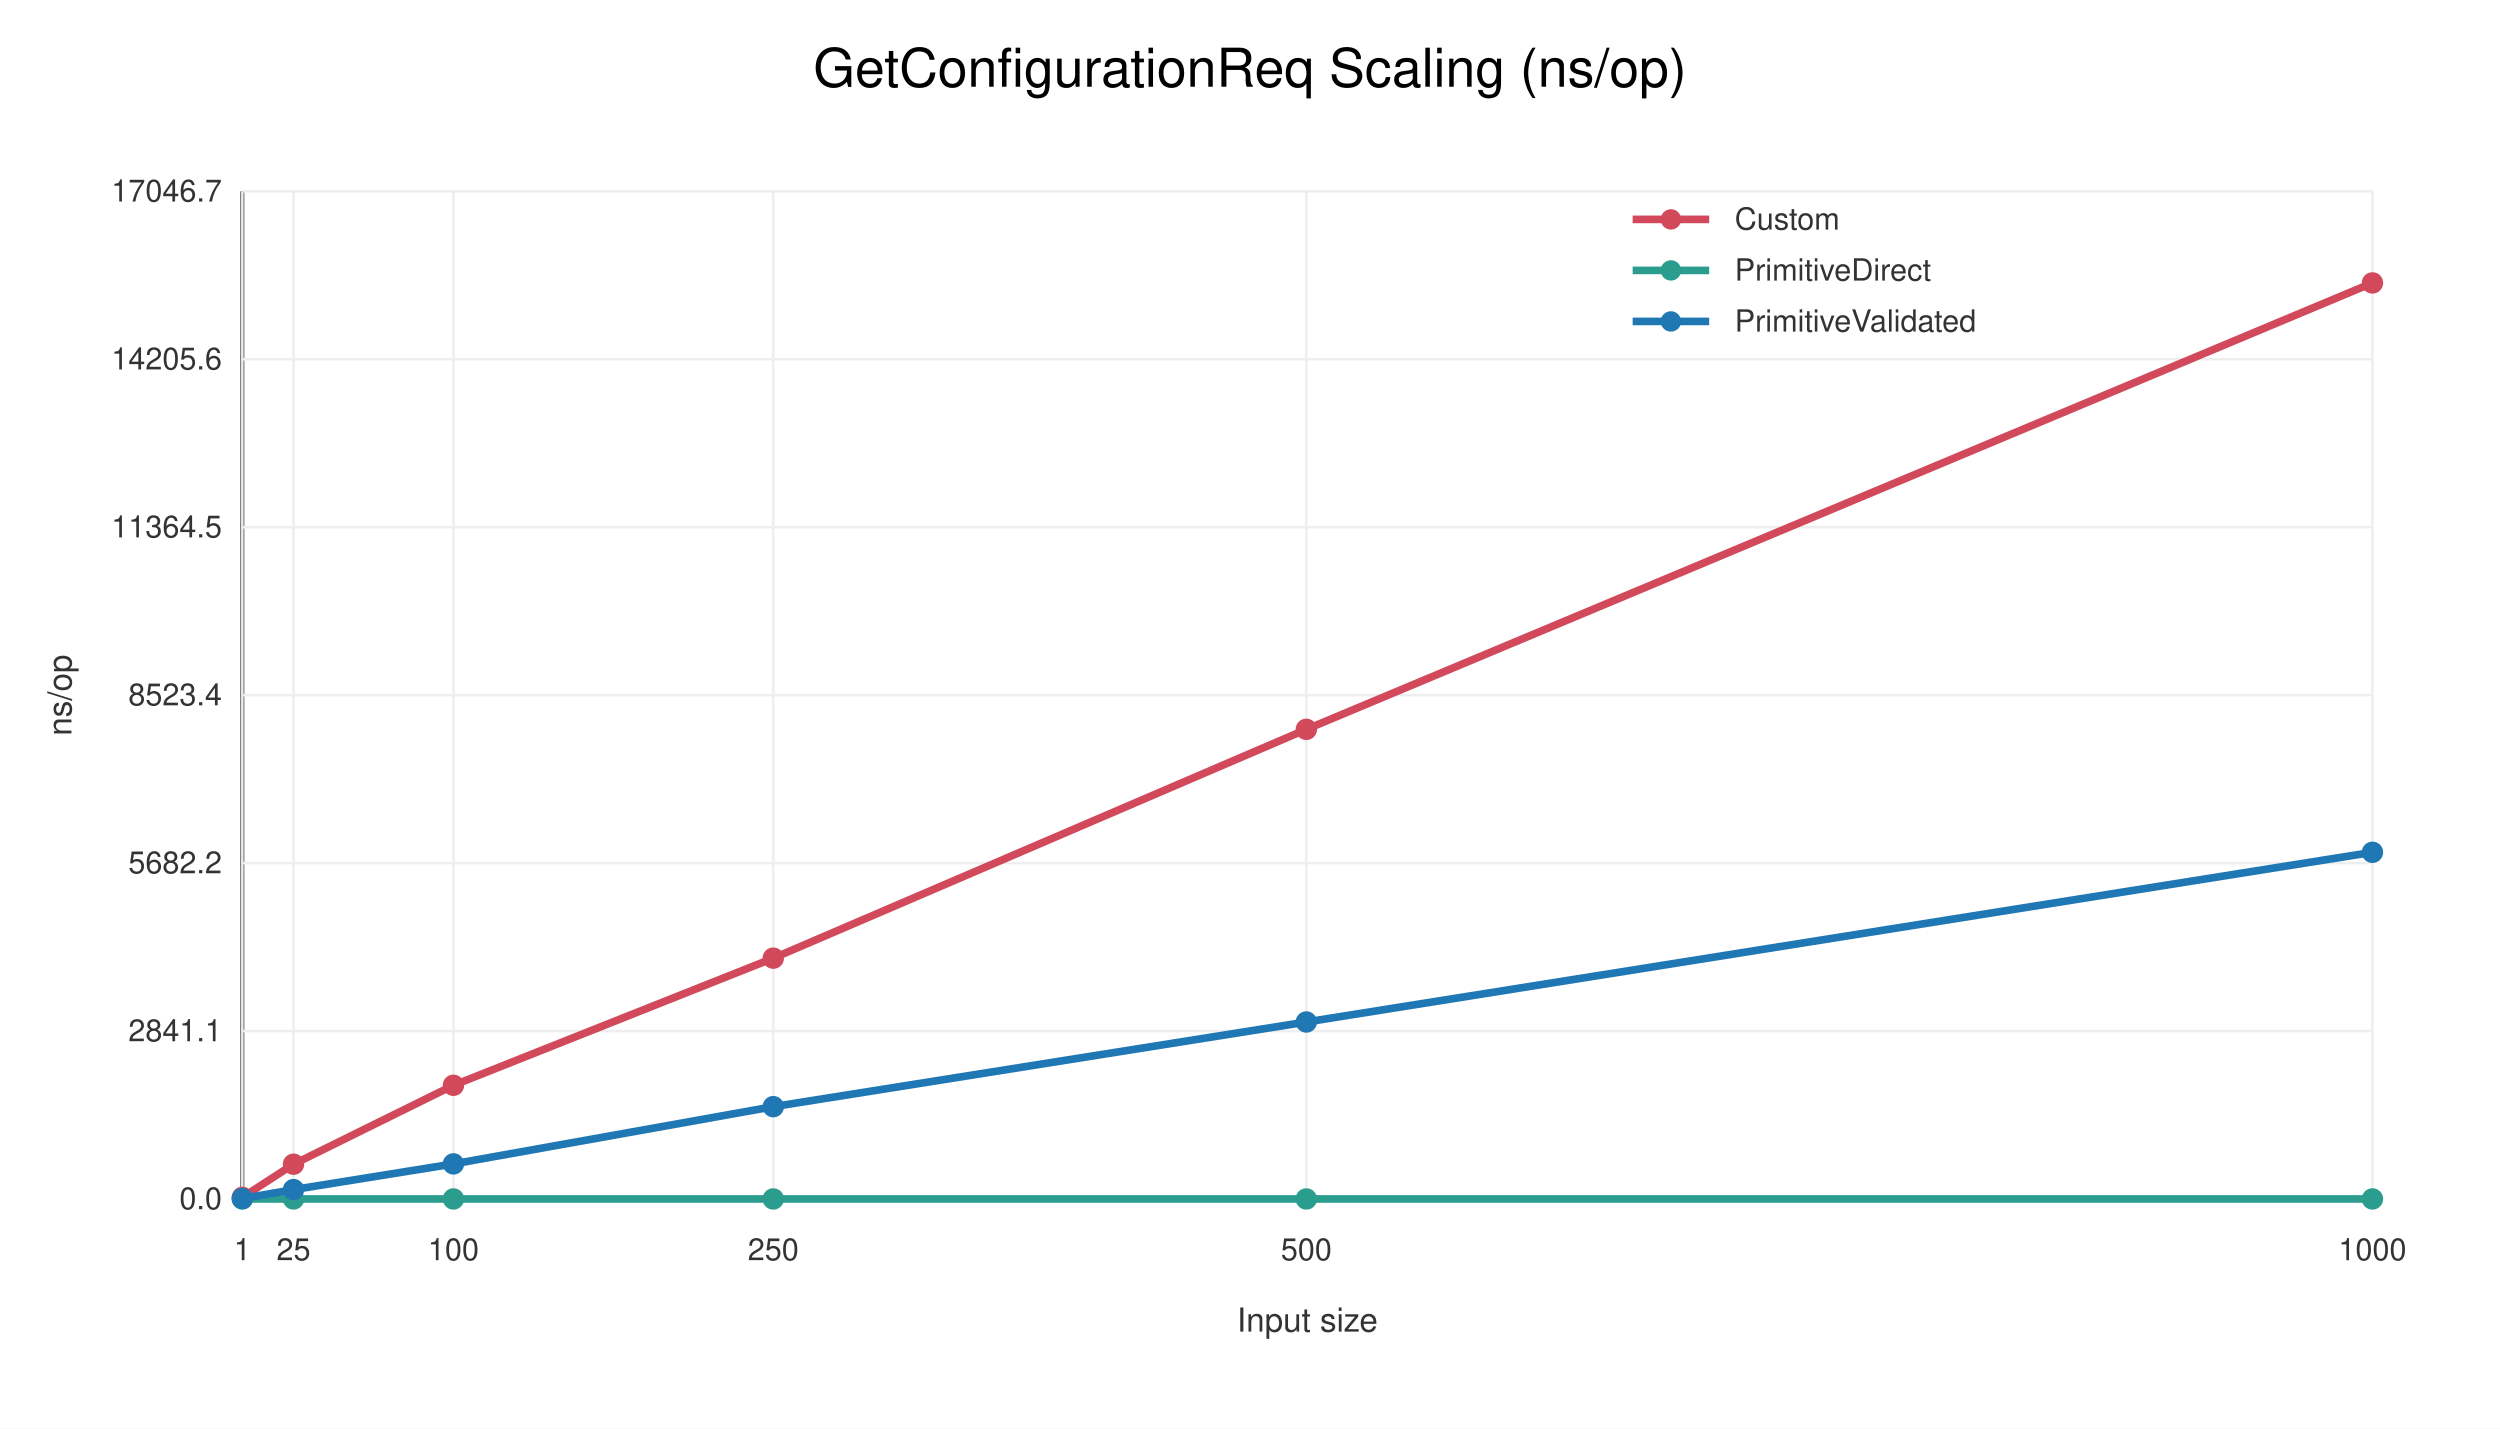
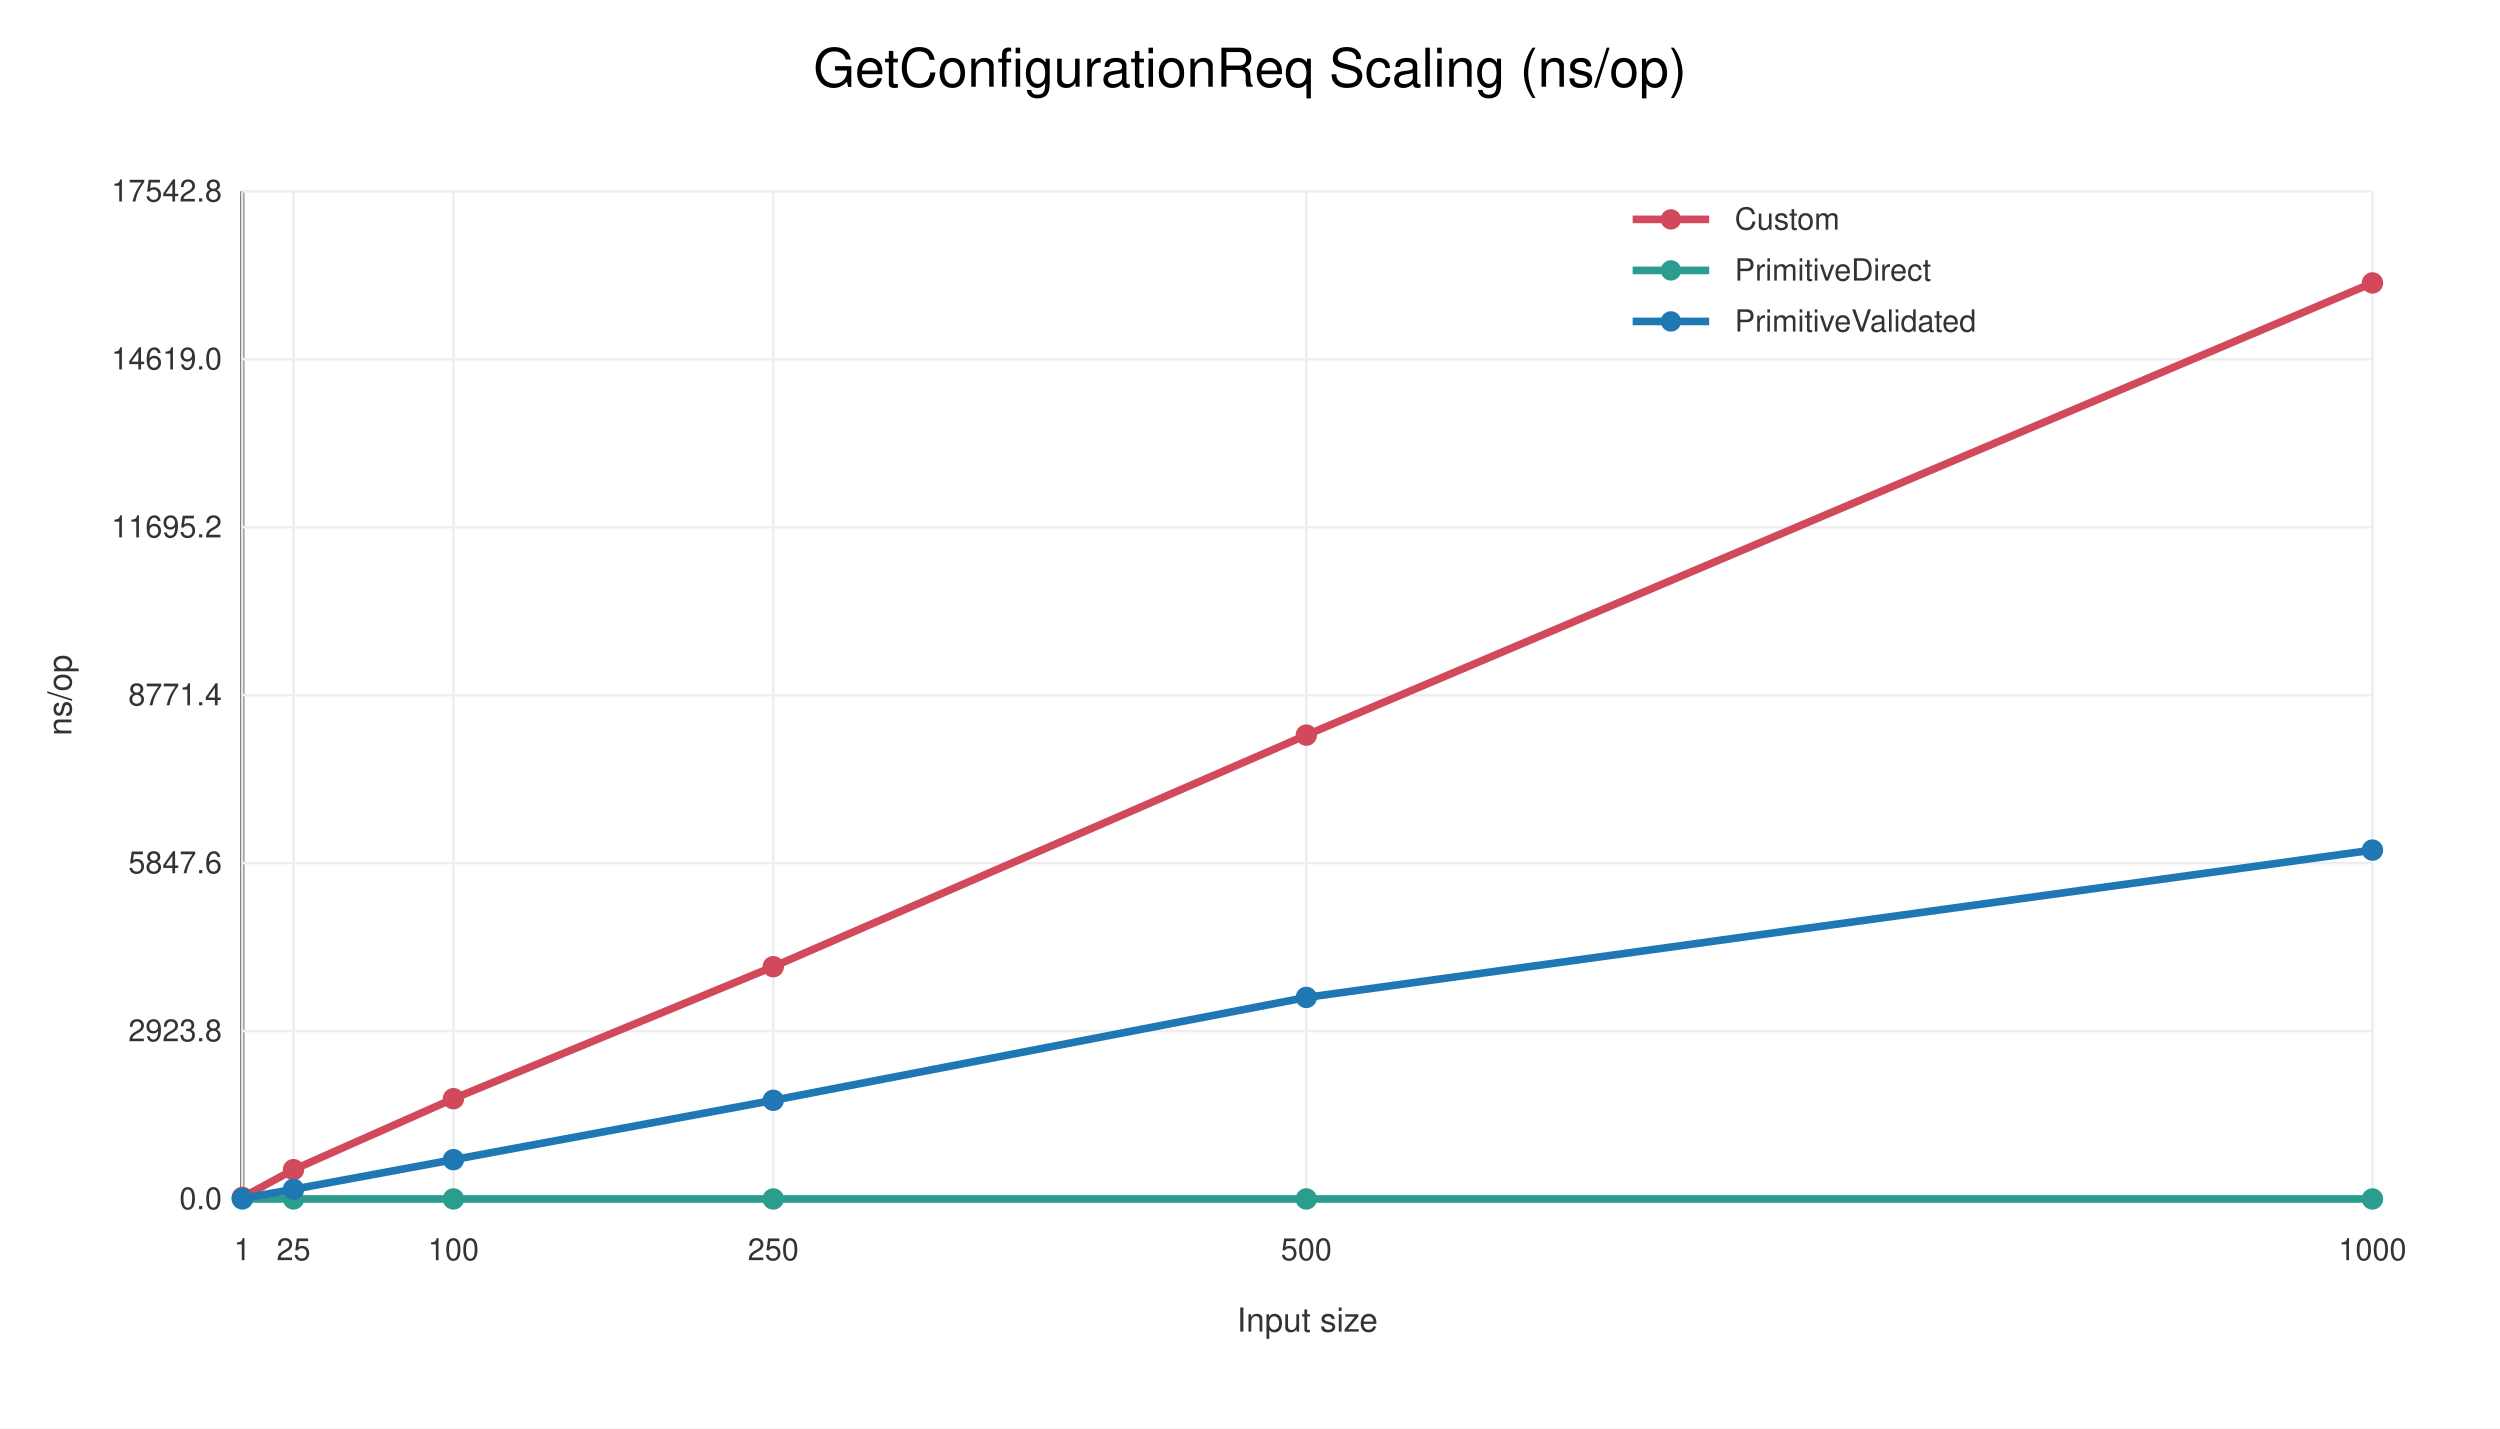
<svg xmlns="http://www.w3.org/2000/svg" width="980" height="560" viewBox="0 0 980 560">
  <rect x="0" y="0" width="100%" height="100%" fill="white" />
  <text x="490" y="34" font-size="21" text-anchor="middle" font-family="Helvetica,Arial,sans-serif">GetConfigurationReq Scaling (ns/op)</text>
  <line x1="95.00" y1="470.00" x2="930.00" y2="470.00" stroke="#222" stroke-width="1.5" />
  <line x1="95.00" y1="75.00" x2="95.00" y2="470.00" stroke="#222" stroke-width="1.5" />
  <line x1="95.00" y1="75.00" x2="95.00" y2="470.00" stroke="#eee" />
  <text x="95.00" y="494.00" font-size="12" text-anchor="middle" fill="#333" font-family="Helvetica,Arial,sans-serif">1</text>
  <line x1="115.06" y1="75.00" x2="115.06" y2="470.00" stroke="#eee" />
  <text x="115.06" y="494.00" font-size="12" text-anchor="middle" fill="#333" font-family="Helvetica,Arial,sans-serif">25</text>
  <line x1="177.75" y1="75.00" x2="177.75" y2="470.00" stroke="#eee" />
  <text x="177.75" y="494.00" font-size="12" text-anchor="middle" fill="#333" font-family="Helvetica,Arial,sans-serif">100</text>
  <line x1="303.12" y1="75.00" x2="303.12" y2="470.00" stroke="#eee" />
  <text x="303.12" y="494.00" font-size="12" text-anchor="middle" fill="#333" font-family="Helvetica,Arial,sans-serif">250</text>
  <line x1="512.08" y1="75.00" x2="512.08" y2="470.00" stroke="#eee" />
  <text x="512.08" y="494.00" font-size="12" text-anchor="middle" fill="#333" font-family="Helvetica,Arial,sans-serif">500</text>
  <line x1="930.00" y1="75.00" x2="930.00" y2="470.00" stroke="#eee" />
  <text x="930.00" y="494.00" font-size="12" text-anchor="middle" fill="#333" font-family="Helvetica,Arial,sans-serif">1000</text>
  <line x1="95.00" y1="470.00" x2="930.00" y2="470.00" stroke="#eee" />
  <text x="87.00" y="474.00" font-size="12" text-anchor="end" fill="#333" font-family="Helvetica,Arial,sans-serif">0.0</text>
  <line x1="95.00" y1="404.17" x2="930.00" y2="404.17" stroke="#eee" />
-   <text x="87.00" y="408.17" font-size="12" text-anchor="end" fill="#333" font-family="Helvetica,Arial,sans-serif">2841.1</text>
+   <text x="87.00" y="408.17" font-size="12" text-anchor="end" fill="#333" font-family="Helvetica,Arial,sans-serif">2923.8</text>
  <line x1="95.00" y1="338.33" x2="930.00" y2="338.33" stroke="#eee" />
-   <text x="87.00" y="342.33" font-size="12" text-anchor="end" fill="#333" font-family="Helvetica,Arial,sans-serif">5682.2</text>
+   <text x="87.00" y="342.33" font-size="12" text-anchor="end" fill="#333" font-family="Helvetica,Arial,sans-serif">5847.6</text>
  <line x1="95.00" y1="272.50" x2="930.00" y2="272.50" stroke="#eee" />
-   <text x="87.00" y="276.50" font-size="12" text-anchor="end" fill="#333" font-family="Helvetica,Arial,sans-serif">8523.4</text>
+   <text x="87.00" y="276.50" font-size="12" text-anchor="end" fill="#333" font-family="Helvetica,Arial,sans-serif">8771.4</text>
  <line x1="95.00" y1="206.67" x2="930.00" y2="206.67" stroke="#eee" />
-   <text x="87.00" y="210.67" font-size="12" text-anchor="end" fill="#333" font-family="Helvetica,Arial,sans-serif">11364.5</text>
+   <text x="87.00" y="210.67" font-size="12" text-anchor="end" fill="#333" font-family="Helvetica,Arial,sans-serif">11695.2</text>
  <line x1="95.00" y1="140.83" x2="930.00" y2="140.83" stroke="#eee" />
-   <text x="87.00" y="144.83" font-size="12" text-anchor="end" fill="#333" font-family="Helvetica,Arial,sans-serif">14205.6</text>
+   <text x="87.00" y="144.83" font-size="12" text-anchor="end" fill="#333" font-family="Helvetica,Arial,sans-serif">14619.0</text>
  <line x1="95.00" y1="75.00" x2="930.00" y2="75.00" stroke="#eee" />
-   <text x="87.00" y="79.00" font-size="12" text-anchor="end" fill="#333" font-family="Helvetica,Arial,sans-serif">17046.7</text>
+   <text x="87.00" y="79.00" font-size="12" text-anchor="end" fill="#333" font-family="Helvetica,Arial,sans-serif">17542.8</text>
  <text x="512.50" y="522.00" font-size="13" text-anchor="middle" fill="#333" font-family="Helvetica,Arial,sans-serif">Input size</text>
  <text x="28" y="272.50" font-size="13" text-anchor="middle" fill="#333" transform="rotate(-90 28 272.50)" font-family="Helvetica,Arial,sans-serif">ns/op</text>
-   <polyline points="95.00,469.37 115.06,456.37 177.75,425.44 303.12,375.60 512.08,285.90 930.00,110.91" fill="none" stroke="#d1495b" stroke-width="3" />
-   <circle cx="95.00" cy="469.37" r="4.2" fill="#d1495b" />
-   <circle cx="115.06" cy="456.37" r="4.2" fill="#d1495b" />
-   <circle cx="177.75" cy="425.44" r="4.2" fill="#d1495b" />
-   <circle cx="303.12" cy="375.60" r="4.2" fill="#d1495b" />
-   <circle cx="512.08" cy="285.90" r="4.2" fill="#d1495b" />
+   <polyline points="95.00,469.38 115.06,458.51 177.75,430.69 303.12,378.94 512.08,288.16 930.00,110.91" fill="none" stroke="#d1495b" stroke-width="3" />
+   <circle cx="95.00" cy="469.38" r="4.2" fill="#d1495b" />
+   <circle cx="115.06" cy="458.51" r="4.2" fill="#d1495b" />
+   <circle cx="177.75" cy="430.69" r="4.2" fill="#d1495b" />
+   <circle cx="303.12" cy="378.94" r="4.2" fill="#d1495b" />
+   <circle cx="512.08" cy="288.16" r="4.2" fill="#d1495b" />
  <circle cx="930.00" cy="110.91" r="4.2" fill="#d1495b" />
  <polyline points="95.00,469.99 115.06,469.99 177.75,469.99 303.12,469.99 512.08,469.99 930.00,469.99" fill="none" stroke="#2a9d8f" stroke-width="3" />
  <circle cx="95.00" cy="469.99" r="4.2" fill="#2a9d8f" />
  <circle cx="115.06" cy="469.99" r="4.2" fill="#2a9d8f" />
  <circle cx="177.75" cy="469.99" r="4.2" fill="#2a9d8f" />
  <circle cx="303.12" cy="469.99" r="4.2" fill="#2a9d8f" />
  <circle cx="512.08" cy="469.99" r="4.2" fill="#2a9d8f" />
  <circle cx="930.00" cy="469.99" r="4.2" fill="#2a9d8f" />
-   <polyline points="95.00,469.82 115.06,466.32 177.75,456.25 303.12,433.81 512.08,400.62 930.00,334.10" fill="none" stroke="#1f77b4" stroke-width="3" />
+   <polyline points="95.00,469.82 115.06,466.19 177.75,454.58 303.12,431.32 512.08,390.99 930.00,333.24" fill="none" stroke="#1f77b4" stroke-width="3" />
  <circle cx="95.00" cy="469.82" r="4.2" fill="#1f77b4" />
-   <circle cx="115.06" cy="466.32" r="4.2" fill="#1f77b4" />
-   <circle cx="177.75" cy="456.25" r="4.2" fill="#1f77b4" />
-   <circle cx="303.12" cy="433.81" r="4.2" fill="#1f77b4" />
-   <circle cx="512.08" cy="400.62" r="4.2" fill="#1f77b4" />
-   <circle cx="930.00" cy="334.10" r="4.2" fill="#1f77b4" />
+   <circle cx="115.06" cy="466.19" r="4.2" fill="#1f77b4" />
+   <circle cx="177.75" cy="454.58" r="4.2" fill="#1f77b4" />
+   <circle cx="303.12" cy="431.32" r="4.2" fill="#1f77b4" />
+   <circle cx="512.08" cy="390.99" r="4.2" fill="#1f77b4" />
+   <circle cx="930.00" cy="333.24" r="4.2" fill="#1f77b4" />
  <line x1="640.00" y1="86.00" x2="670.00" y2="86.00" stroke="#d1495b" stroke-width="3" />
  <circle cx="655.00" cy="86.00" r="4" fill="#d1495b" />
  <text x="680.00" y="90.00" font-size="12" fill="#333" font-family="Helvetica,Arial,sans-serif">Custom</text>
  <line x1="640.00" y1="106.00" x2="670.00" y2="106.00" stroke="#2a9d8f" stroke-width="3" />
  <circle cx="655.00" cy="106.00" r="4" fill="#2a9d8f" />
  <text x="680.00" y="110.00" font-size="12" fill="#333" font-family="Helvetica,Arial,sans-serif">PrimitiveDirect</text>
  <line x1="640.00" y1="126.00" x2="670.00" y2="126.00" stroke="#1f77b4" stroke-width="3" />
  <circle cx="655.00" cy="126.00" r="4" fill="#1f77b4" />
  <text x="680.00" y="130.00" font-size="12" fill="#333" font-family="Helvetica,Arial,sans-serif">PrimitiveValidated</text>
</svg>
